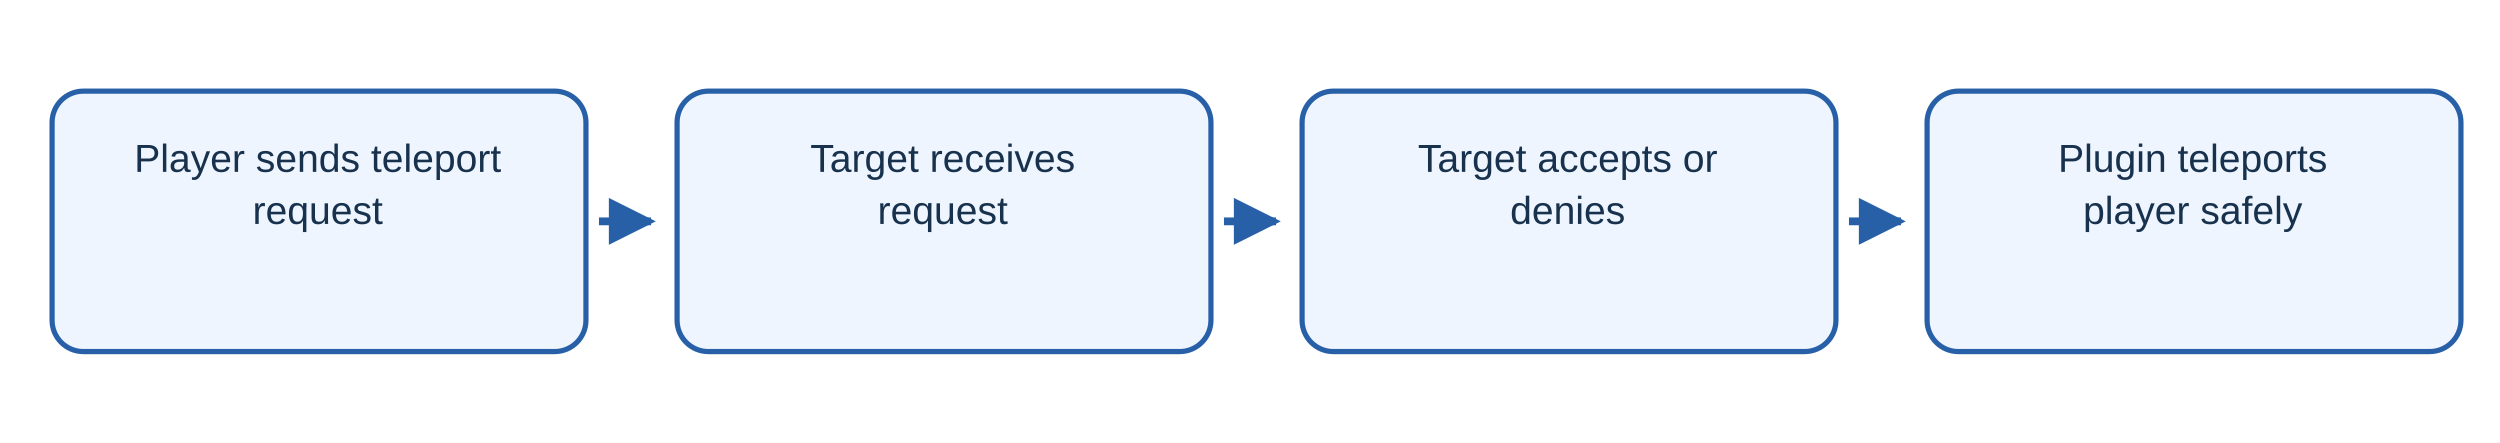
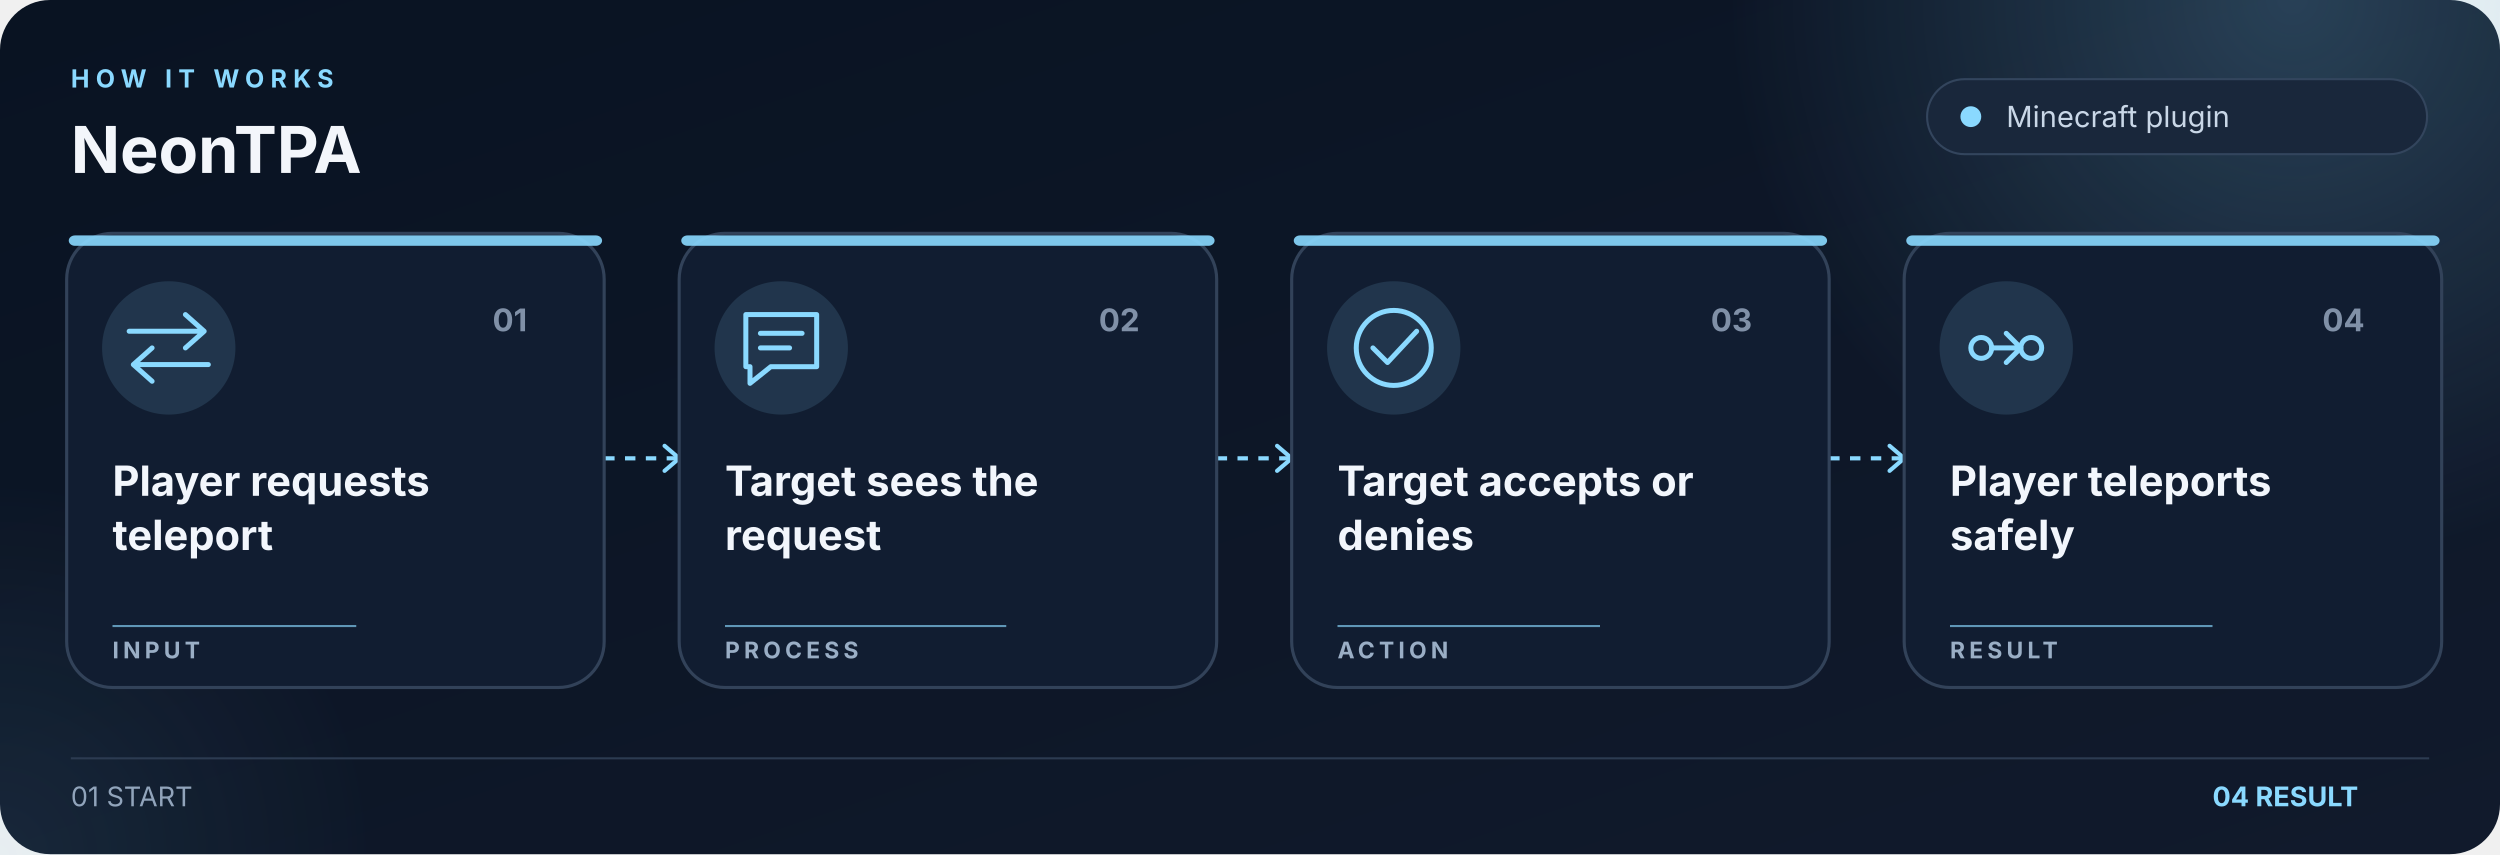
- <svg xmlns="http://www.w3.org/2000/svg" width="960" height="170" viewBox="0 0 960 170" role="img" aria-label="Workflow: Player sends teleport request, Target receives request, Target accepts or denies, Plugin teleports player safely">
+ <svg xmlns="http://www.w3.org/2000/svg" width="1200" height="410" viewBox="0 0 1200 410" role="img" aria-label="Workflow for NeonTPA: Player requests teleport, Target sees the request, Target accepts or denies, Player teleports safely">
  <defs>
-     <marker id="arrow" viewBox="0 0 10 10" refX="9" refY="5" markerWidth="6" markerHeight="6" orient="auto">
-       <path d="M 0 0 L 10 5 L 0 10 z" fill="#2860a8" />
-     </marker>
+     <linearGradient id="bg" x2="1" y2="1">
+       <stop stop-color="#091322" />
+       <stop offset="1" stop-color="#111a2c" />
+     </linearGradient>
+     <radialGradient id="glow">
+       <stop stop-color="#8ad9ff" stop-opacity=".22" />
+       <stop offset="1" stop-color="#8ad9ff" stop-opacity="0" />
+     </radialGradient>
  </defs>
-   <rect width="960" height="170" fill="white" />
-   <rect x="20" y="35" width="205" height="100" rx="12" fill="#eef5ff" stroke="#2860a8" stroke-width="2" />
-   <text x="122" y="66" text-anchor="middle" fill="#18324d" font-family="Arial,sans-serif" font-size="15">Player sends teleport</text>
-   <text x="122" y="86" text-anchor="middle" fill="#18324d" font-family="Arial,sans-serif" font-size="15">request</text>
-   <path d="M 230 85 h 20" stroke="#2860a8" stroke-width="3" marker-end="url(#arrow)" />
-   <rect x="260" y="35" width="205" height="100" rx="12" fill="#eef5ff" stroke="#2860a8" stroke-width="2" />
-   <text x="362" y="66" text-anchor="middle" fill="#18324d" font-family="Arial,sans-serif" font-size="15">Target receives</text>
-   <text x="362" y="86" text-anchor="middle" fill="#18324d" font-family="Arial,sans-serif" font-size="15">request</text>
-   <path d="M 470 85 h 20" stroke="#2860a8" stroke-width="3" marker-end="url(#arrow)" />
-   <rect x="500" y="35" width="205" height="100" rx="12" fill="#eef5ff" stroke="#2860a8" stroke-width="2" />
-   <text x="602" y="66" text-anchor="middle" fill="#18324d" font-family="Arial,sans-serif" font-size="15">Target accepts or</text>
-   <text x="602" y="86" text-anchor="middle" fill="#18324d" font-family="Arial,sans-serif" font-size="15">denies</text>
-   <path d="M 710 85 h 20" stroke="#2860a8" stroke-width="3" marker-end="url(#arrow)" />
-   <rect x="740" y="35" width="205" height="100" rx="12" fill="#eef5ff" stroke="#2860a8" stroke-width="2" />
-   <text x="842" y="66" text-anchor="middle" fill="#18324d" font-family="Arial,sans-serif" font-size="15">Plugin teleports</text>
-   <text x="842" y="86" text-anchor="middle" fill="#18324d" font-family="Arial,sans-serif" font-size="15">player safely</text>
+   <style>
+ text { font-family: Inter, Arial, sans-serif; }
+ .flow { animation: move 1.2s linear infinite; }
+ .beacon { animation: pulse 2.2s ease-in-out infinite; }
+ @keyframes move { to { stroke-dashoffset: -20; } }
+ @keyframes pulse { 50% { opacity: .25; } }
+ @media (prefers-reduced-motion: reduce) { .flow,.beacon { animation: none; } }
+ </style>
+   <rect width="1200" height="410" rx="24" fill="url(#bg)" />
+   <circle cx="1100" cy="0" r="270" fill="url(#glow)" />
+   <circle cx="0" cy="410" r="180" fill="url(#glow)" opacity=".4" />
+   <text x="34" y="42" fill="#8ad9ff" font-size="12" font-weight="700" letter-spacing="3">HOW IT WORKS</text>
+   <text x="34" y="83" fill="#f3f6fb" font-size="31" font-weight="700">NeonTPA</text>
+   <rect x="925" y="38" width="240" height="36" rx="18" fill="#19273b" stroke="#33455d" />
+   <circle class="beacon" cx="946" cy="56" r="5" fill="#8ad9ff" />
+   <text x="963" y="61" fill="#c9d7e7" font-size="14">Minecraft plugin</text>
+   <path d="M290 220 H326" stroke="#8ad9ff" stroke-width="2" stroke-dasharray="5 5" class="flow" />
+   <path d="m319 214 7 6-7 6" fill="none" stroke="#8ad9ff" stroke-width="2" stroke-linecap="round" stroke-linejoin="round" />
+   <path d="M584 220 H620" stroke="#8ad9ff" stroke-width="2" stroke-dasharray="5 5" class="flow" />
+   <path d="m613 214 7 6-7 6" fill="none" stroke="#8ad9ff" stroke-width="2" stroke-linecap="round" stroke-linejoin="round" />
+   <path d="M878 220 H914" stroke="#8ad9ff" stroke-width="2" stroke-dasharray="5 5" class="flow" />
+   <path d="m907 214 7 6-7 6" fill="none" stroke="#8ad9ff" stroke-width="2" stroke-linecap="round" stroke-linejoin="round" />
+   <g class="card c0" aria-label="Step 1: Player requests teleport">
+     <rect x="32" y="112" width="258" height="218" rx="22" fill="#111d31" stroke="#324259" stroke-width="1.5" />
+     <rect x="33" y="113" width="256" height="5" rx="3" fill="#8ad9ff" opacity=".9" />
+     <circle cx="81" cy="167" r="32" fill="#8ad9ff" opacity=".13" />
+     <g transform="translate(57 143)" fill="none" stroke="#8ad9ff" stroke-width="2.4" stroke-linecap="round" stroke-linejoin="round">
+       <path d="M5 16h36m-9-8 9 8-9 8M43 32H7m9-8-9 8 9 8" />
+     </g>
+     <text x="253" y="159" text-anchor="end" fill="#8090a7" font-size="15" font-weight="700">01</text>
+     <text x="54" y="238" fill="#f2f6fc" font-size="20" font-weight="650">
+       <tspan x="54" dy="0">Player requests</tspan>
+       <tspan x="54" dy="26">teleport</tspan>
+     </text>
+     <rect x="54" y="300" width="117" height="1" fill="#8ad9ff" opacity=".65" />
+     <text x="54" y="316" fill="#9aaec5" font-size="11" font-weight="700" letter-spacing="2">INPUT</text>
+   </g>
+   <g class="card c1" aria-label="Step 2: Target sees the request">
+     <rect x="326" y="112" width="258" height="218" rx="22" fill="#111d31" stroke="#324259" stroke-width="1.5" />
+     <rect x="327" y="113" width="256" height="5" rx="3" fill="#8ad9ff" opacity=".9" />
+     <circle cx="375" cy="167" r="32" fill="#8ad9ff" opacity=".13" />
+     <g transform="translate(351 143)" fill="none" stroke="#8ad9ff" stroke-width="2.4" stroke-linecap="round" stroke-linejoin="round">
+       <path d="M7 8h34v25H19L9 41v-8H7z" />
+       <path d="M14 17h20M14 24h14" />
+     </g>
+     <text x="547" y="159" text-anchor="end" fill="#8090a7" font-size="15" font-weight="700">02</text>
+     <text x="348" y="238" fill="#f2f6fc" font-size="20" font-weight="650">
+       <tspan x="348" dy="0">Target sees the</tspan>
+       <tspan x="348" dy="26">request</tspan>
+     </text>
+     <rect x="348" y="300" width="135" height="1" fill="#8ad9ff" opacity=".65" />
+     <text x="348" y="316" fill="#9aaec5" font-size="11" font-weight="700" letter-spacing="2">PROCESS</text>
+   </g>
+   <g class="card c2" aria-label="Step 3: Target accepts or denies">
+     <rect x="620" y="112" width="258" height="218" rx="22" fill="#111d31" stroke="#324259" stroke-width="1.5" />
+     <rect x="621" y="113" width="256" height="5" rx="3" fill="#8ad9ff" opacity=".9" />
+     <circle cx="669" cy="167" r="32" fill="#8ad9ff" opacity=".13" />
+     <g transform="translate(645 143)" fill="none" stroke="#8ad9ff" stroke-width="2.4" stroke-linecap="round" stroke-linejoin="round">
+       <circle cx="24" cy="24" r="18" />
+       <path d="m14 24 7 7 14-15" />
+     </g>
+     <text x="841" y="159" text-anchor="end" fill="#8090a7" font-size="15" font-weight="700">03</text>
+     <text x="642" y="238" fill="#f2f6fc" font-size="20" font-weight="650">
+       <tspan x="642" dy="0">Target accepts or</tspan>
+       <tspan x="642" dy="26">denies</tspan>
+     </text>
+     <rect x="642" y="300" width="126" height="1" fill="#8ad9ff" opacity=".65" />
+     <text x="642" y="316" fill="#9aaec5" font-size="11" font-weight="700" letter-spacing="2">ACTION</text>
+   </g>
+   <g class="card c3" aria-label="Step 4: Player teleports safely">
+     <rect x="914" y="112" width="258" height="218" rx="22" fill="#111d31" stroke="#324259" stroke-width="1.5" />
+     <rect x="915" y="113" width="256" height="5" rx="3" fill="#8ad9ff" opacity=".9" />
+     <circle cx="963" cy="167" r="32" fill="#8ad9ff" opacity=".13" />
+     <g transform="translate(939 143)" fill="none" stroke="#8ad9ff" stroke-width="2.4" stroke-linecap="round" stroke-linejoin="round">
+       <circle cx="12" cy="24" r="5" />
+       <circle cx="36" cy="24" r="5" />
+       <path d="M17 24h14m-7-7 7 7-7 7" />
+     </g>
+     <text x="1135" y="159" text-anchor="end" fill="#8090a7" font-size="15" font-weight="700">04</text>
+     <text x="936" y="238" fill="#f2f6fc" font-size="20" font-weight="650">
+       <tspan x="936" dy="0">Player teleports</tspan>
+       <tspan x="936" dy="26">safely</tspan>
+     </text>
+     <rect x="936" y="300" width="126" height="1" fill="#8ad9ff" opacity=".65" />
+     <text x="936" y="316" fill="#9aaec5" font-size="11" font-weight="700" letter-spacing="2">RESULT</text>
+   </g>
+   <path d="M34 364 H1166" stroke="#2c3b51" stroke-width="1" />
+   <text x="34" y="387" fill="#91a4bb" font-size="13">01  START</text>
+   <text x="1062" y="387" fill="#8ad9ff" font-size="13" font-weight="700">04  RESULT</text>
</svg>
